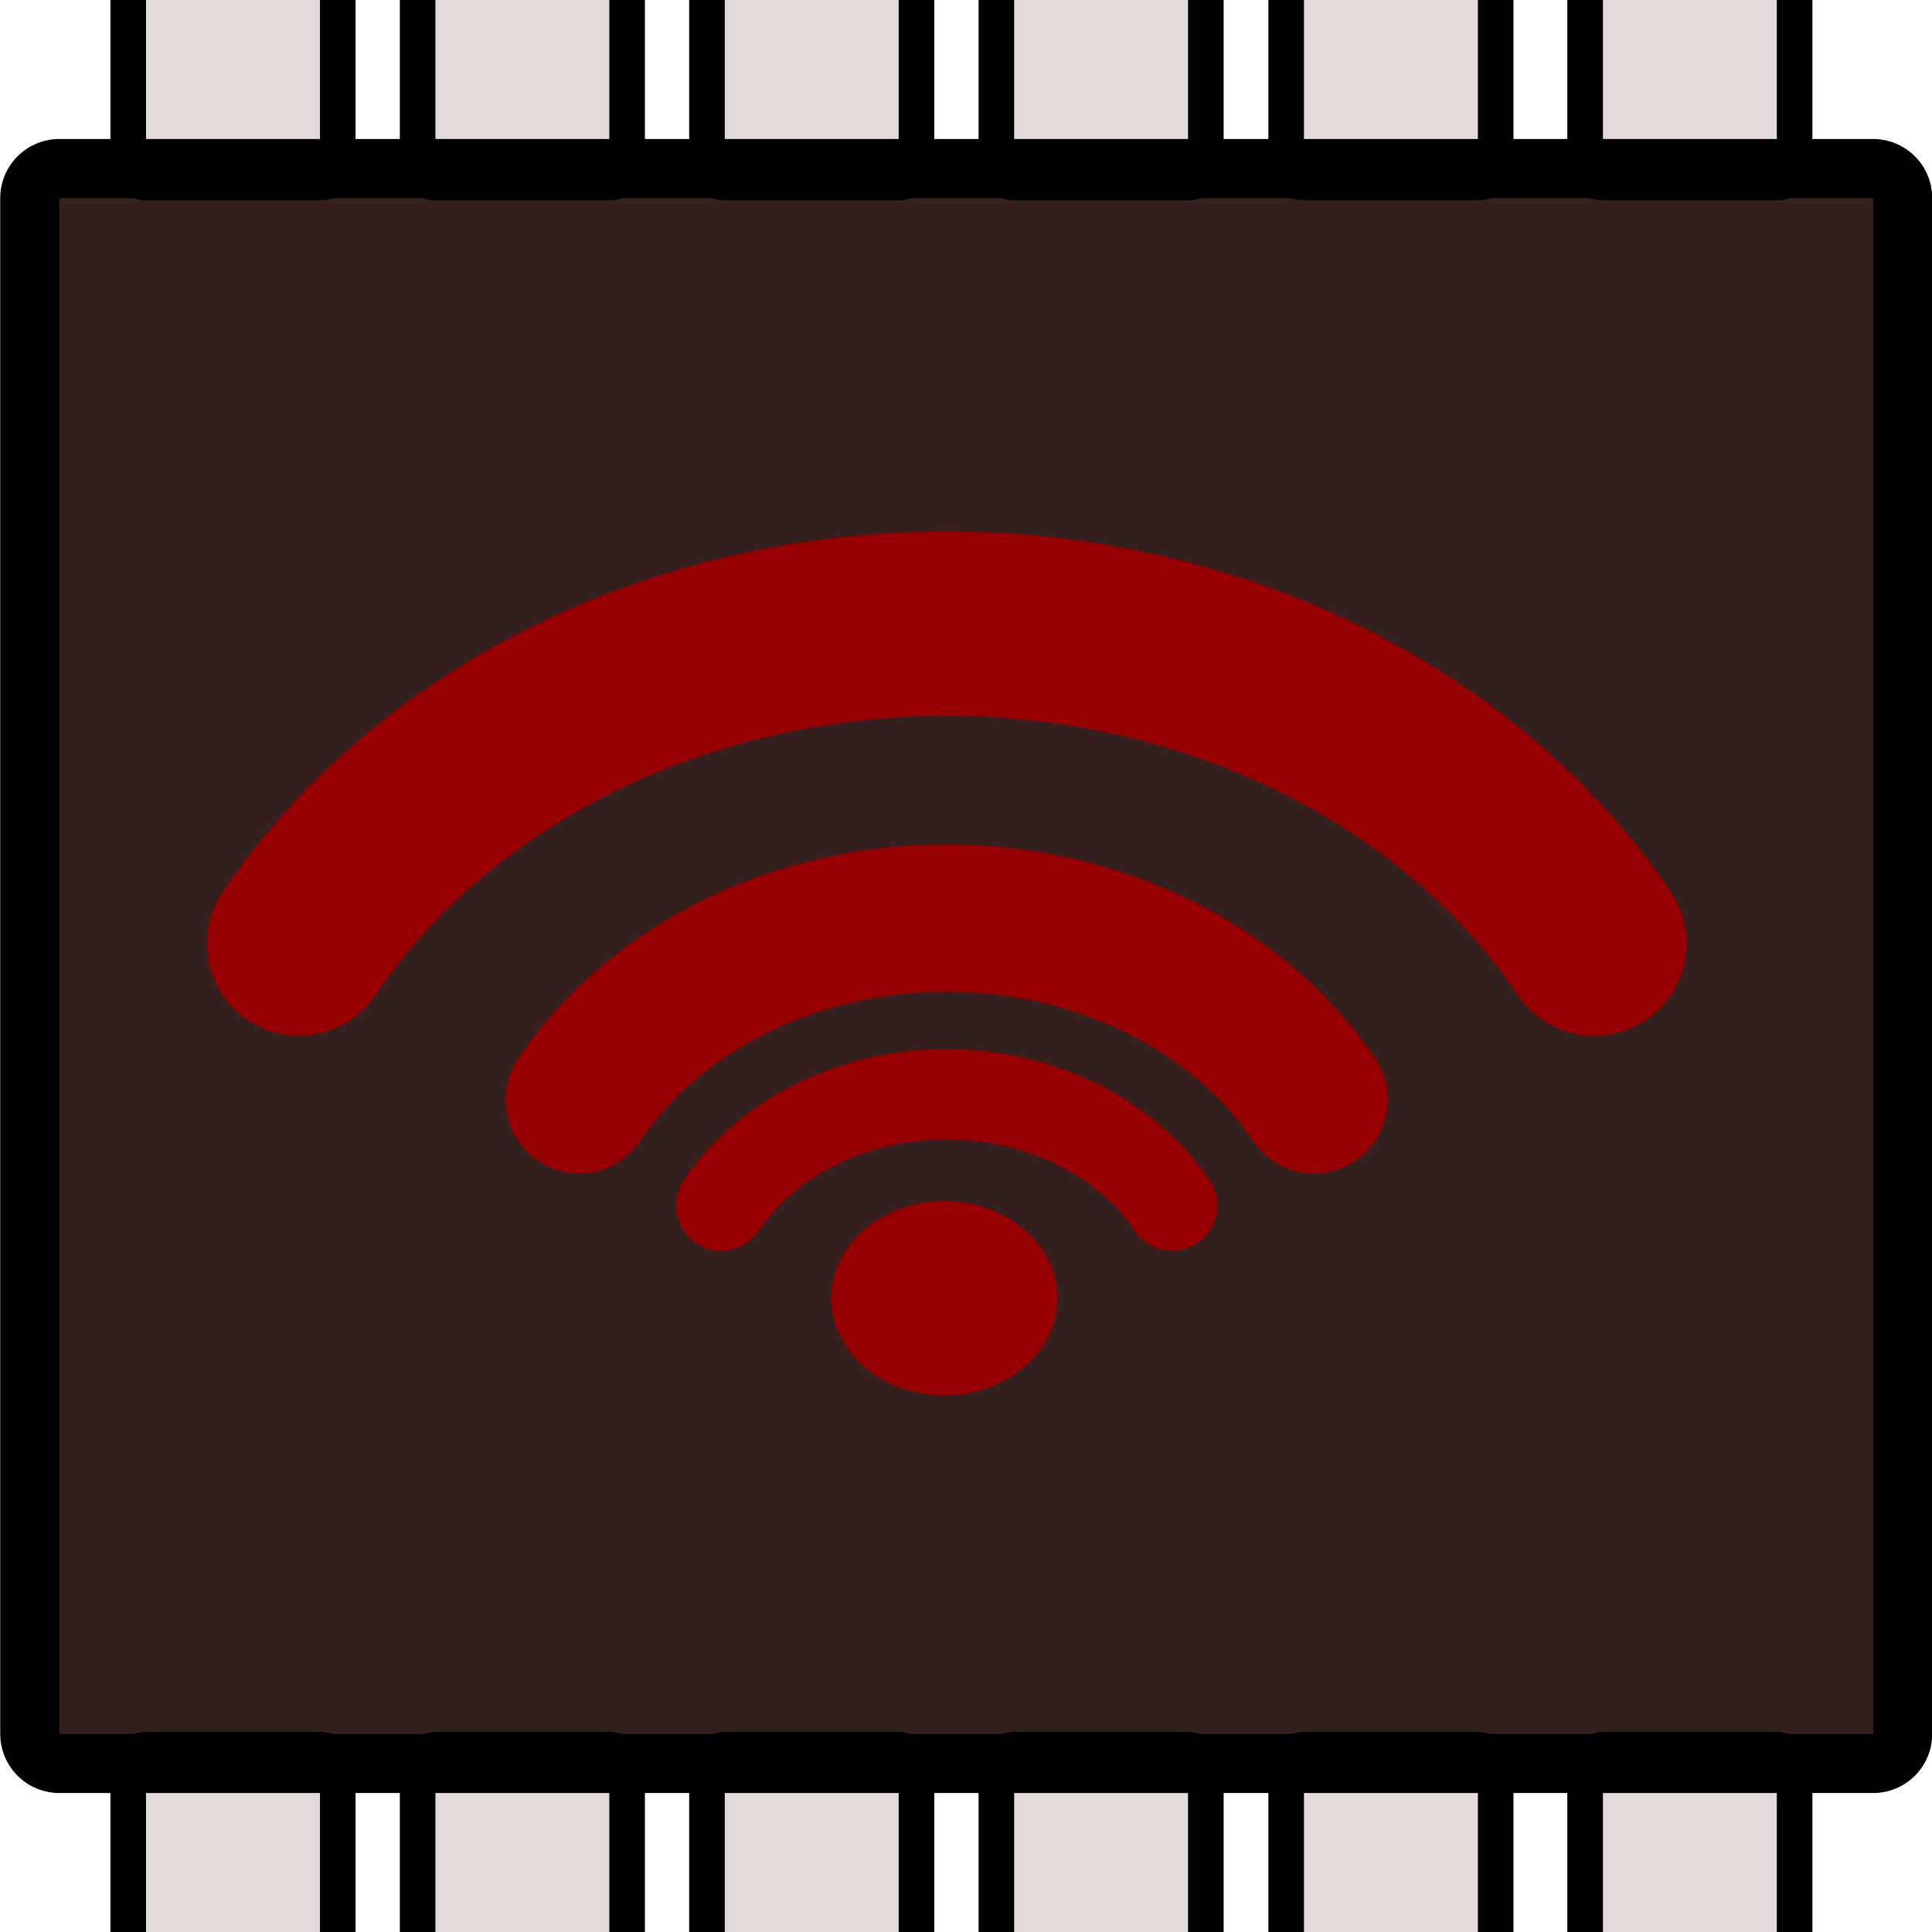
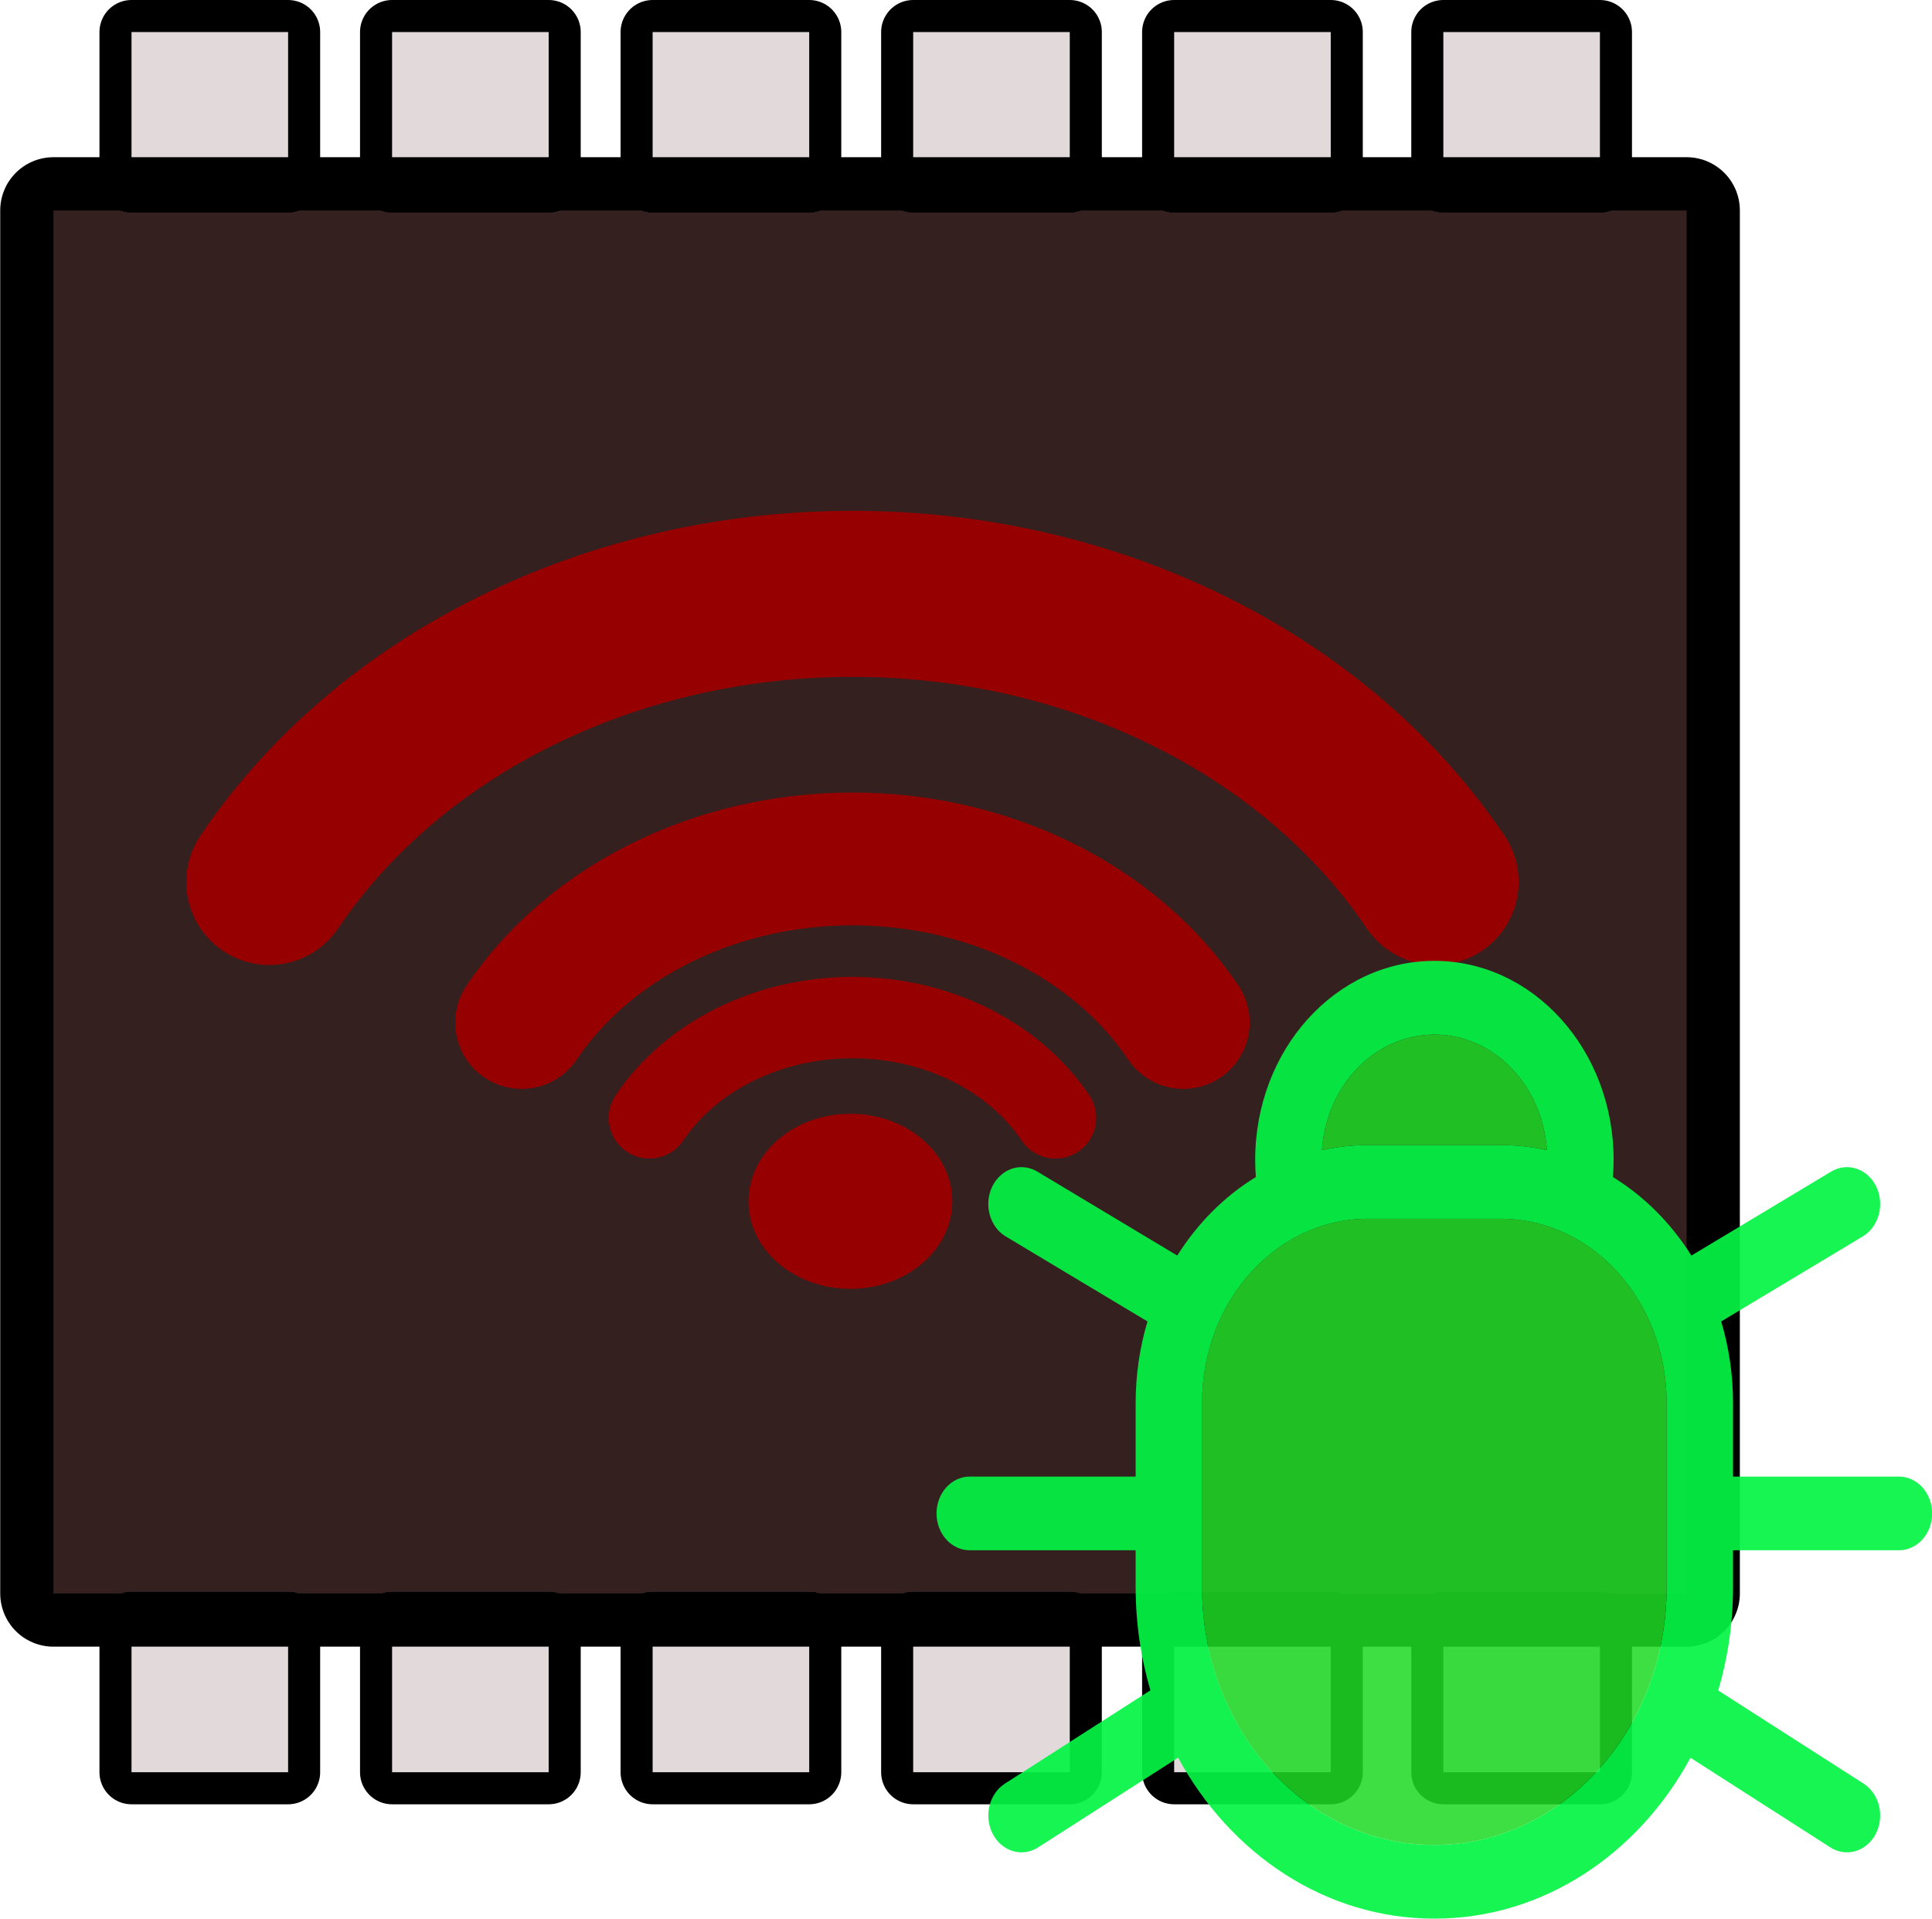
- <svg xmlns="http://www.w3.org/2000/svg" width="16" height="16" viewBox="0 0 4.233 4.233" version="1.1" id="svg1">
+ <svg xmlns="http://www.w3.org/2000/svg" width="17.769" height="17.644" viewBox="0 0 4.701 4.668" version="1.1" id="svg1" xml:space="preserve">
  <defs id="defs1" />
-   <g id="layer2" transform="translate(-131.3278,-82.71127)" />
-   <rect style="fill:#e2dada;fill-opacity:1;fill-rule:evenodd;stroke:#000000;stroke-width:0.156;stroke-linecap:round;stroke-linejoin:round;stroke-dasharray:none;stroke-opacity:1;paint-order:markers stroke fill" id="rect90" width="0.381" height="0.362" x="0.32" y="0" />
-   <rect style="fill:#e2dada;fill-opacity:1;fill-rule:evenodd;stroke:#000000;stroke-width:0.156;stroke-linecap:round;stroke-linejoin:round;stroke-dasharray:none;stroke-opacity:1;paint-order:markers stroke fill" id="rect92" width="0.381" height="0.362" x="0.954" y="0" />
-   <rect style="fill:#e2dada;fill-opacity:1;fill-rule:evenodd;stroke:#000000;stroke-width:0.156;stroke-linecap:round;stroke-linejoin:round;stroke-dasharray:none;stroke-opacity:1;paint-order:markers stroke fill" id="rect94" width="0.381" height="0.362" x="1.588" y="0" />
-   <rect style="fill:#e2dada;fill-opacity:1;fill-rule:evenodd;stroke:#000000;stroke-width:0.156;stroke-linecap:round;stroke-linejoin:round;stroke-dasharray:none;stroke-opacity:1;paint-order:markers stroke fill" id="rect104" width="0.381" height="0.362" x="2.222" y="0" />
-   <rect style="fill:#e2dada;fill-opacity:1;fill-rule:evenodd;stroke:#000000;stroke-width:0.156;stroke-linecap:round;stroke-linejoin:round;stroke-dasharray:none;stroke-opacity:1;paint-order:markers stroke fill" id="rect117" width="0.381" height="0.362" x="2.857" y="0" />
-   <rect style="fill:#e2dada;fill-opacity:1;fill-rule:evenodd;stroke:#000000;stroke-width:0.156;stroke-linecap:round;stroke-linejoin:round;stroke-dasharray:none;stroke-opacity:1;paint-order:markers stroke fill" id="rect127" width="0.381" height="0.362" x="3.512" y="0" />
-   <rect style="fill:#e2dada;fill-opacity:1;fill-rule:evenodd;stroke:#000000;stroke-width:0.156;stroke-linecap:round;stroke-linejoin:round;stroke-dasharray:none;stroke-opacity:1;paint-order:markers stroke fill" id="rect128" width="0.381" height="0.362" x="0.32" y="3.872" />
-   <rect style="fill:#e2dada;fill-opacity:1;fill-rule:evenodd;stroke:#000000;stroke-width:0.156;stroke-linecap:round;stroke-linejoin:round;stroke-dasharray:none;stroke-opacity:1;paint-order:markers stroke fill" id="rect129" width="0.381" height="0.362" x="0.954" y="3.872" />
-   <rect style="fill:#e2dada;fill-opacity:1;fill-rule:evenodd;stroke:#000000;stroke-width:0.156;stroke-linecap:round;stroke-linejoin:round;stroke-dasharray:none;stroke-opacity:1;paint-order:markers stroke fill" id="rect130" width="0.381" height="0.362" x="1.588" y="3.872" />
-   <rect style="fill:#e2dada;fill-opacity:1;fill-rule:evenodd;stroke:#000000;stroke-width:0.156;stroke-linecap:round;stroke-linejoin:round;stroke-dasharray:none;stroke-opacity:1;paint-order:markers stroke fill" id="rect131" width="0.381" height="0.362" x="2.222" y="3.872" />
-   <rect style="fill:#e2dada;fill-opacity:1;fill-rule:evenodd;stroke:#000000;stroke-width:0.156;stroke-linecap:round;stroke-linejoin:round;stroke-dasharray:none;stroke-opacity:1;paint-order:markers stroke fill" id="rect132" width="0.381" height="0.362" x="2.857" y="3.872" />
-   <rect style="fill:#e2dada;fill-opacity:1;fill-rule:evenodd;stroke:#000000;stroke-width:0.156;stroke-linecap:round;stroke-linejoin:round;stroke-dasharray:none;stroke-opacity:1;paint-order:markers stroke fill" id="rect133" width="0.381" height="0.362" x="3.512" y="3.872" />
-   <rect style="display:inline;mix-blend-mode:darken;fill:#352020;fill-opacity:1;fill-rule:evenodd;stroke:#000000;stroke-width:0.259;stroke-linecap:round;stroke-linejoin:round;stroke-dasharray:none;stroke-opacity:1;paint-order:markers stroke fill" id="rect76" width="3.974" height="3.365" x="0.13" y="0.434" />
-   <g id="layer1" style="display:inline" transform="translate(-131.3278,-82.71127)">
+   <rect style="fill:#e2dada;fill-opacity:1;fill-rule:evenodd;stroke:#000000;stroke-width:0.156;stroke-linecap:round;stroke-linejoin:round;stroke-dasharray:none;stroke-opacity:1;paint-order:markers stroke fill" id="rect90" width="0.381" height="0.362" x="0.32" y="0.078" />
+   <rect style="fill:#e2dada;fill-opacity:1;fill-rule:evenodd;stroke:#000000;stroke-width:0.156;stroke-linecap:round;stroke-linejoin:round;stroke-dasharray:none;stroke-opacity:1;paint-order:markers stroke fill" id="rect92" width="0.381" height="0.362" x="0.954" y="0.078" />
+   <rect style="fill:#e2dada;fill-opacity:1;fill-rule:evenodd;stroke:#000000;stroke-width:0.156;stroke-linecap:round;stroke-linejoin:round;stroke-dasharray:none;stroke-opacity:1;paint-order:markers stroke fill" id="rect94" width="0.381" height="0.362" x="1.588" y="0.078" />
+   <rect style="fill:#e2dada;fill-opacity:1;fill-rule:evenodd;stroke:#000000;stroke-width:0.156;stroke-linecap:round;stroke-linejoin:round;stroke-dasharray:none;stroke-opacity:1;paint-order:markers stroke fill" id="rect104" width="0.381" height="0.362" x="2.222" y="0.078" />
+   <rect style="fill:#e2dada;fill-opacity:1;fill-rule:evenodd;stroke:#000000;stroke-width:0.156;stroke-linecap:round;stroke-linejoin:round;stroke-dasharray:none;stroke-opacity:1;paint-order:markers stroke fill" id="rect117" width="0.381" height="0.362" x="2.857" y="0.078" />
+   <rect style="fill:#e2dada;fill-opacity:1;fill-rule:evenodd;stroke:#000000;stroke-width:0.156;stroke-linecap:round;stroke-linejoin:round;stroke-dasharray:none;stroke-opacity:1;paint-order:markers stroke fill" id="rect127" width="0.381" height="0.362" x="3.512" y="0.078" />
+   <rect style="fill:#e2dada;fill-opacity:1;fill-rule:evenodd;stroke:#000000;stroke-width:0.156;stroke-linecap:round;stroke-linejoin:round;stroke-dasharray:none;stroke-opacity:1;paint-order:markers stroke fill" id="rect128" width="0.381" height="0.362" x="0.32" y="3.95" />
+   <rect style="fill:#e2dada;fill-opacity:1;fill-rule:evenodd;stroke:#000000;stroke-width:0.156;stroke-linecap:round;stroke-linejoin:round;stroke-dasharray:none;stroke-opacity:1;paint-order:markers stroke fill" id="rect129" width="0.381" height="0.362" x="0.954" y="3.95" />
+   <rect style="fill:#e2dada;fill-opacity:1;fill-rule:evenodd;stroke:#000000;stroke-width:0.156;stroke-linecap:round;stroke-linejoin:round;stroke-dasharray:none;stroke-opacity:1;paint-order:markers stroke fill" id="rect130" width="0.381" height="0.362" x="1.588" y="3.95" />
+   <rect style="fill:#e2dada;fill-opacity:1;fill-rule:evenodd;stroke:#000000;stroke-width:0.156;stroke-linecap:round;stroke-linejoin:round;stroke-dasharray:none;stroke-opacity:1;paint-order:markers stroke fill" id="rect131" width="0.381" height="0.362" x="2.222" y="3.95" />
+   <rect style="fill:#e2dada;fill-opacity:1;fill-rule:evenodd;stroke:#000000;stroke-width:0.156;stroke-linecap:round;stroke-linejoin:round;stroke-dasharray:none;stroke-opacity:1;paint-order:markers stroke fill" id="rect132" width="0.381" height="0.362" x="2.857" y="3.95" />
+   <rect style="fill:#e2dada;fill-opacity:1;fill-rule:evenodd;stroke:#000000;stroke-width:0.156;stroke-linecap:round;stroke-linejoin:round;stroke-dasharray:none;stroke-opacity:1;paint-order:markers stroke fill" id="rect133" width="0.381" height="0.362" x="3.512" y="3.95" />
+   <rect style="display:inline;mix-blend-mode:darken;fill:#352020;fill-opacity:1;fill-rule:evenodd;stroke:#000000;stroke-width:0.259;stroke-linecap:round;stroke-linejoin:round;stroke-dasharray:none;stroke-opacity:1;paint-order:markers stroke fill" id="rect76" width="3.974" height="3.365" x="0.13" y="0.512" />
+   <g id="layer1" style="display:inline" transform="translate(-131.3278,-82.63311)">
    <path style="font-variation-settings:normal;opacity:1;fill:none;fill-opacity:1;fill-rule:evenodd;stroke:#960000;stroke-width:0.404;stroke-linecap:round;stroke-linejoin:bevel;stroke-miterlimit:4;stroke-dasharray:none;stroke-dashoffset:0;stroke-opacity:1;paint-order:normal;stop-color:#000000;stop-opacity:1" id="path71" d="m 134.821,-84.779 a 1.638,1.402 0 0 1 -1.419,0.701 1.638,1.402 0 0 1 -1.419,-0.701" transform="scale(1,-1)" />
    <path style="font-variation-settings:normal;opacity:1;vector-effect:none;fill:none;fill-opacity:1;fill-rule:evenodd;stroke:#960000;stroke-width:0.323;stroke-linecap:round;stroke-linejoin:bevel;stroke-miterlimit:4;stroke-dasharray:none;stroke-dashoffset:0;stroke-opacity:1;-inkscape-stroke:none;paint-order:normal;stop-color:#000000;stop-opacity:1" id="path72" d="m 134.207,-85.121 a 0.929,0.795 0 0 1 -0.805,0.398 0.929,0.795 0 0 1 -0.805,-0.398" transform="scale(1,-1)" />
    <path style="font-variation-settings:normal;opacity:1;vector-effect:none;fill:none;fill-opacity:1;fill-rule:evenodd;stroke:#960000;stroke-width:0.198;stroke-linecap:round;stroke-linejoin:bevel;stroke-miterlimit:4;stroke-dasharray:none;stroke-dashoffset:0;stroke-opacity:1;-inkscape-stroke:none;paint-order:normal;stop-color:#000000;stop-opacity:1" id="path74" d="m 133.896,-85.353 a 0.57,0.488 0 0 1 -0.494,0.244 0.57,0.488 0 0 1 -0.494,-0.244" transform="scale(1,-1)" />
    <ellipse style="font-variation-settings:normal;opacity:1;vector-effect:none;fill:#960000;fill-opacity:1;fill-rule:evenodd;stroke:none;stroke-width:0.187;stroke-linecap:butt;stroke-linejoin:bevel;stroke-miterlimit:4;stroke-dasharray:none;stroke-dashoffset:0;stroke-opacity:1;-inkscape-stroke:none;stop-color:#000000;stop-opacity:1" id="path75" cx="133.397" cy="85.556" rx="0.248" ry="0.213" />
  </g>
+   <g style="fill:none" id="g1" transform="matrix(0.1615051,0,0,0.1792594,2.198059,2.068984)">
+     <path fill-rule="evenodd" clip-rule="evenodd" d="M 10.691,4.435 C 10.697,4.357 10.701,4.279 10.701,4.2 c 0,-1.491 -1.209,-2.7 -2.7,-2.7 -1.491,0 -2.7,1.209 -2.7,2.7 0,0.079 0.003,0.157 0.01,0.234 C 4.839,4.694 4.434,5.06 4.127,5.5 L 2.018,4.36 C 1.775,4.229 1.472,4.319 1.34,4.562 1.209,4.805 1.299,5.109 1.542,5.24 L 3.678,6.394 C 3.563,6.742 3.5,7.114 3.5,7.5 V 8.5 H 1 c -0.276,0 -0.5,0.224 -0.5,0.5 0,0.276 0.224,0.5 0.5,0.5 H 3.5 V 10 c 0,0.489 0.078,0.96 0.222,1.401 L 1.53,12.667 c -0.239,0.138 -0.321,0.444 -0.183,0.683 0.138,0.239 0.444,0.321 0.683,0.183 L 4.14,12.315 C 4.927,13.624 6.361,14.5 8,14.5 c 1.638,0 3.072,-0.875 3.859,-2.184 l 2.108,1.217 c 0.239,0.138 0.545,0.056 0.683,-0.183 0.138,-0.239 0.056,-0.545 -0.183,-0.683 L 12.277,11.403 C 12.422,10.961 12.5,10.49 12.5,10 V 9.5 H 15 c 0.276,0 0.5,-0.224 0.5,-0.5 0,-0.276 -0.224,-0.5 -0.5,-0.5 H 12.5 V 7.5 C 12.5,7.114 12.437,6.742 12.322,6.394 L 14.455,5.24 C 14.698,5.108 14.788,4.805 14.657,4.562 14.525,4.319 14.222,4.229 13.979,4.36 L 11.873,5.5 C 11.566,5.061 11.162,4.695 10.691,4.435 Z M 6.306,4.069 C 6.53,4.024 6.762,4 7,4 H 9 C 9.238,4 9.471,4.024 9.696,4.069 9.629,3.191 8.896,2.5 8.001,2.5 7.106,2.5 6.373,3.191 6.306,4.069 Z M 4.5,7.5 C 4.5,6.119 5.619,5 7,5 h 2 c 1.381,0 2.5,1.119 2.5,2.5 V 10 c 0,1.933 -1.567,3.5 -3.5,3.5 -1.933,0 -3.5,-1.567 -3.5,-3.5 z" fill="#57965c" id="path1" style="fill:#04f444;fill-opacity:0.925" />
+     <path d="M 7,4 C 6.762,4 6.53,4.024 6.306,4.069 6.373,3.191 7.106,2.5 8.001,2.5 8.896,2.5 9.629,3.191 9.696,4.069 9.471,4.024 9.238,4 9,4 Z" fill="#253627" id="path2" style="fill:#20c024;fill-opacity:1" />
+     <path d="M 7,5 C 5.619,5 4.5,6.119 4.5,7.5 V 10 c 0,1.933 1.567,3.5 3.5,3.5 1.933,0 3.5,-1.567 3.5,-3.5 V 7.5 C 11.5,6.119 10.381,5 9,5 Z" fill="#253627" id="path3" style="fill:#1eda25;fill-opacity:0.858" />
+   </g>
</svg>
